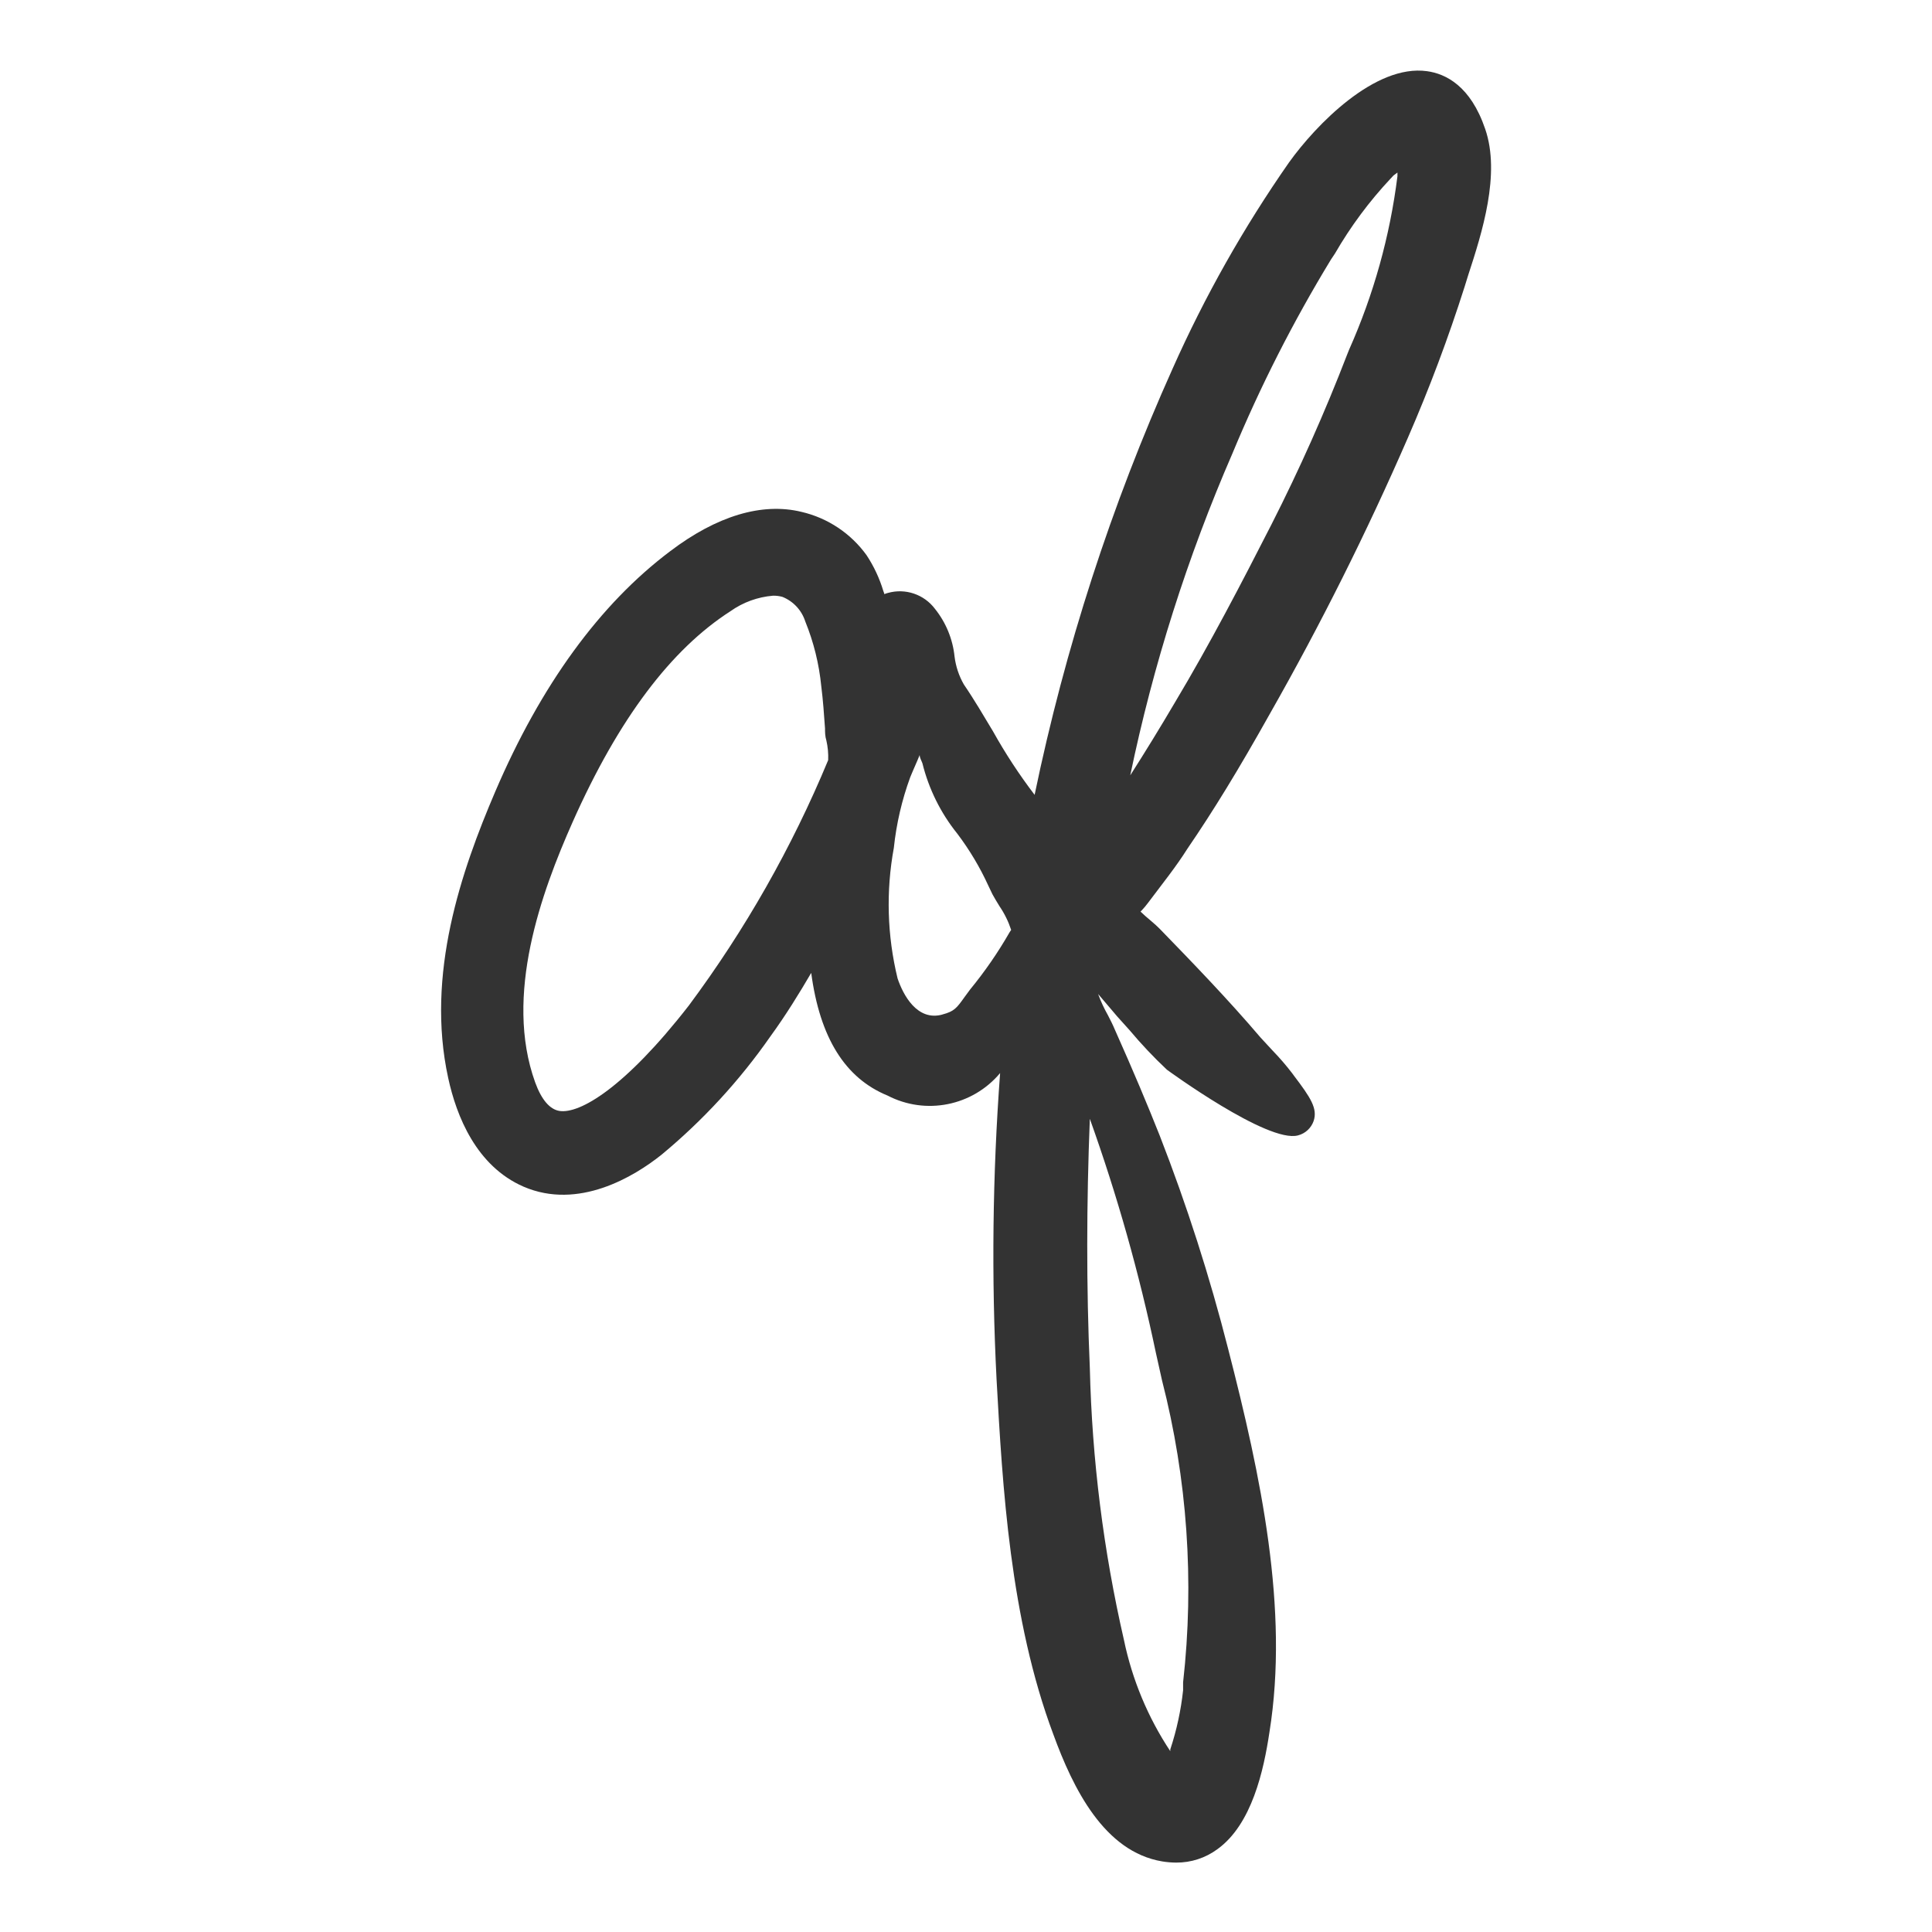
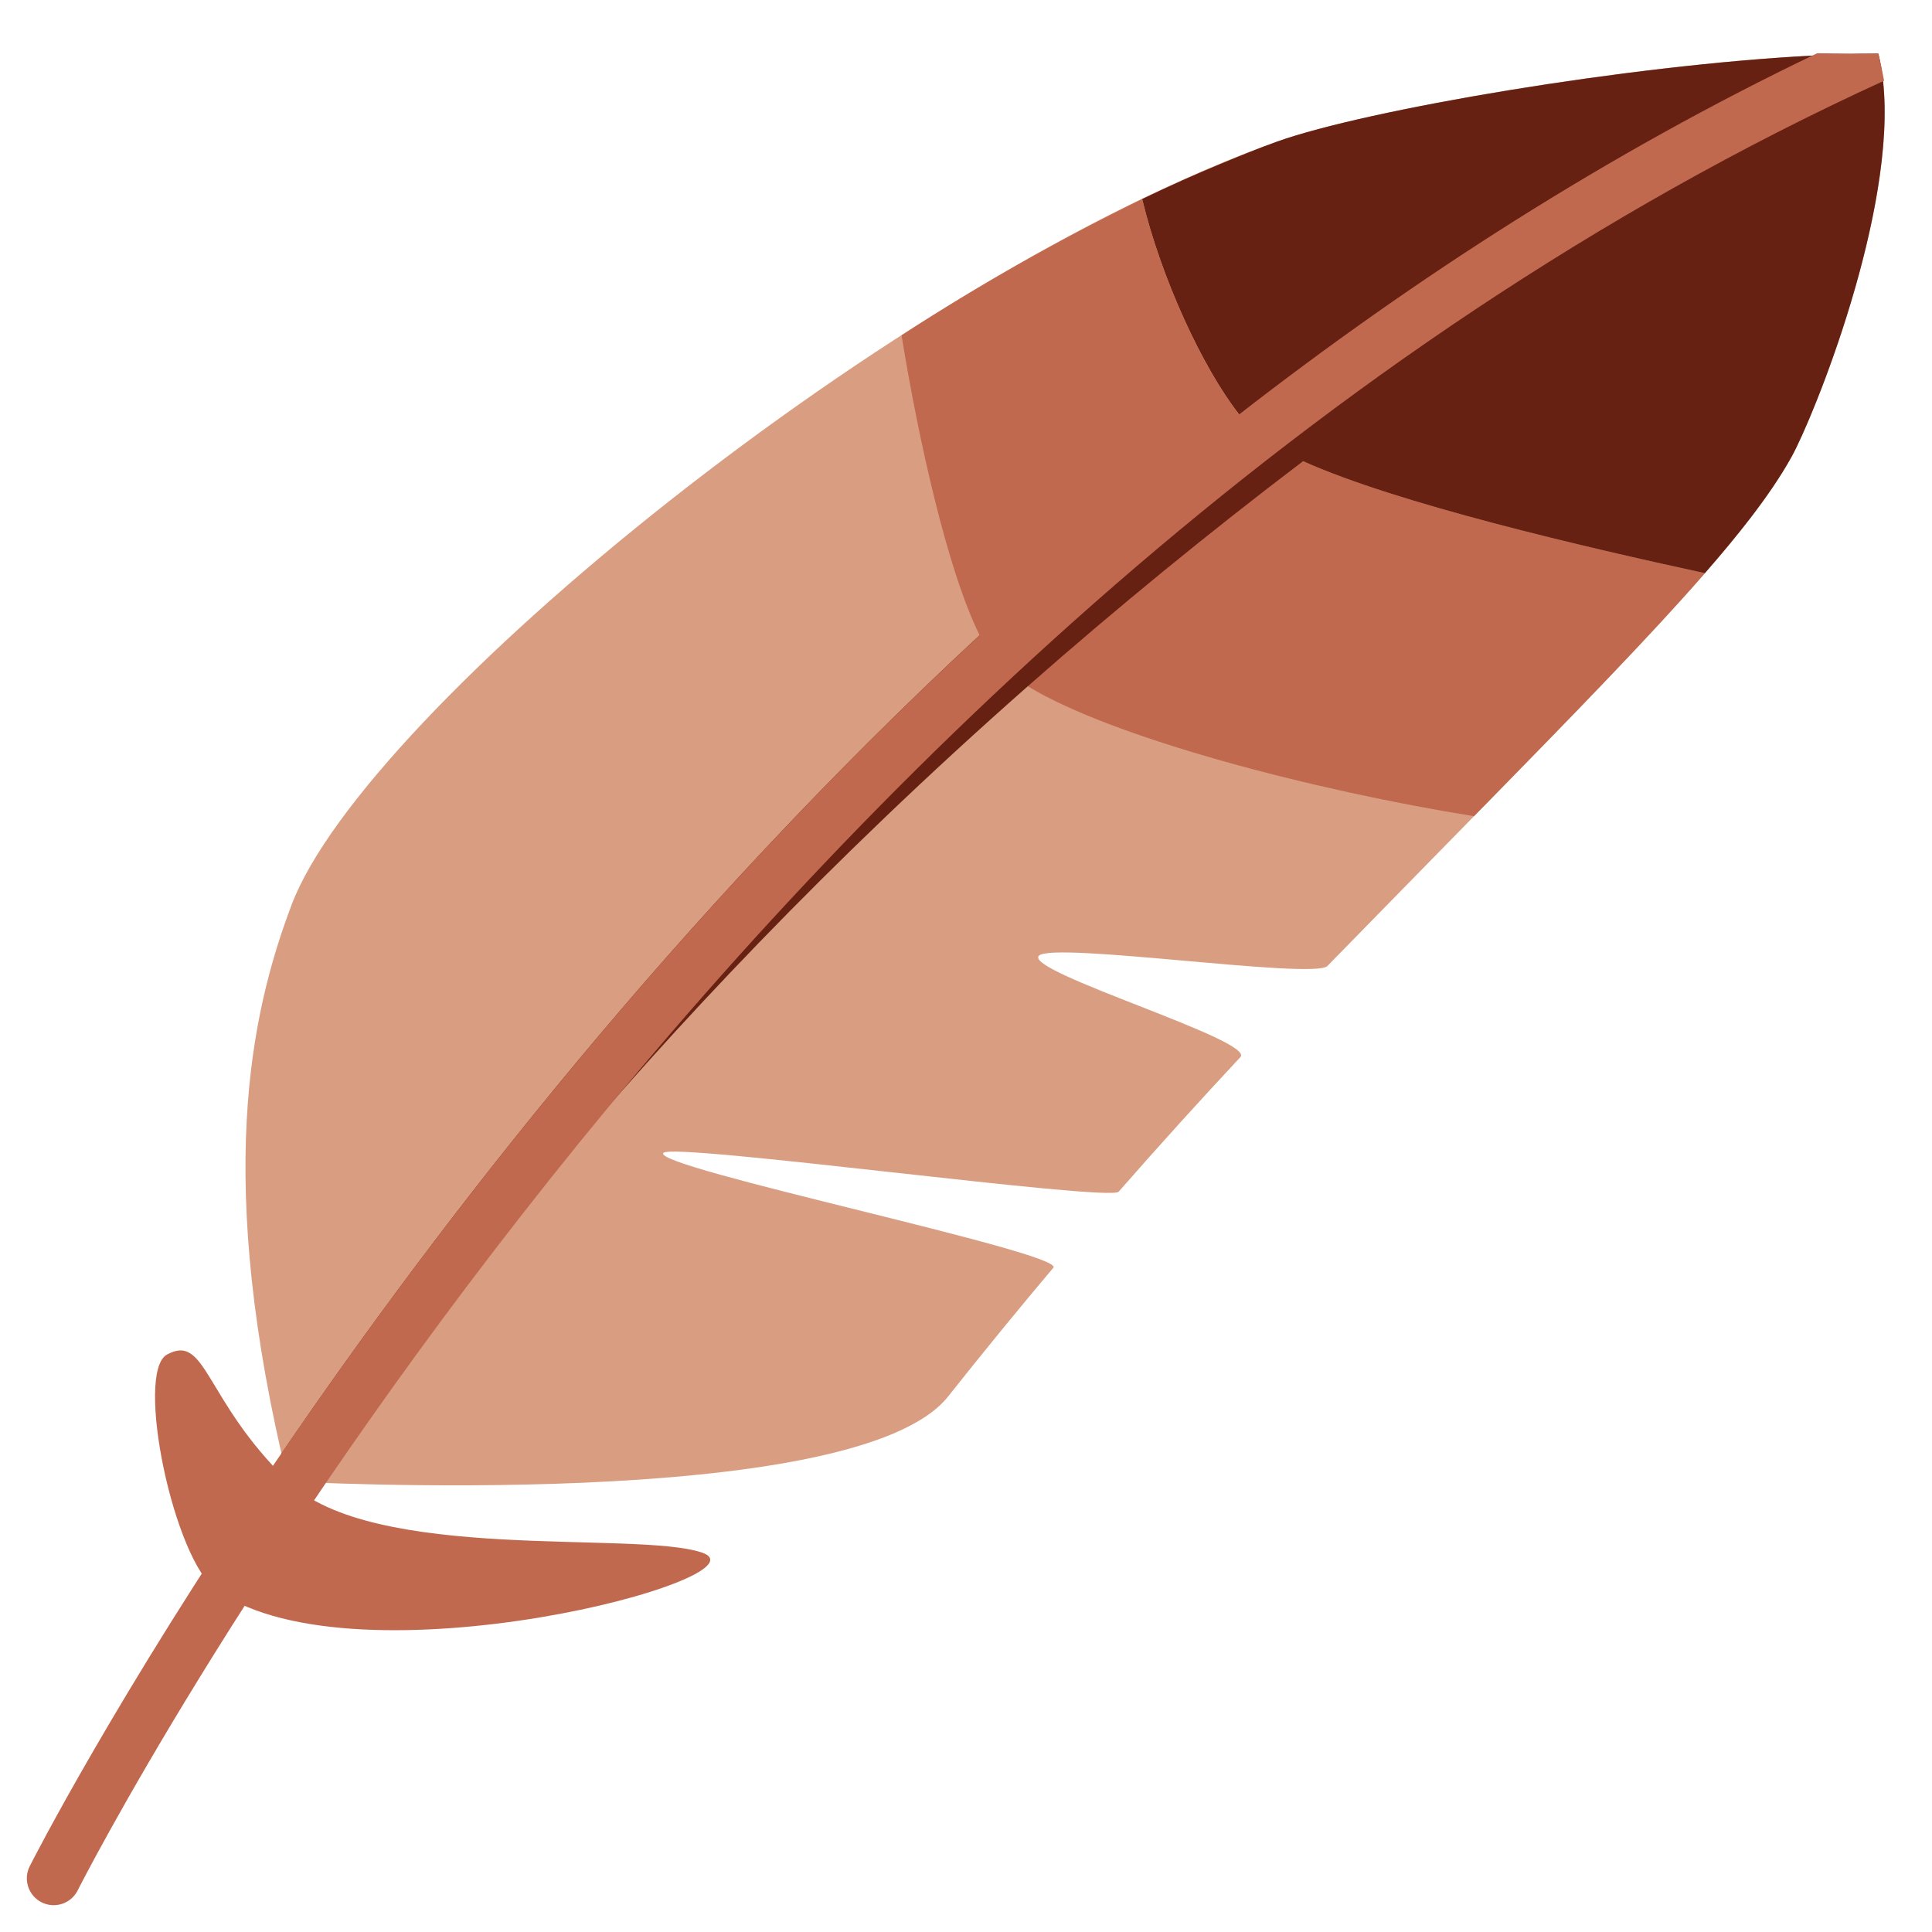
- <svg xmlns="http://www.w3.org/2000/svg" viewBox="0 0 97.98 97.98">
-   <style>
-     .a {
-       fill: #333;
-     }
-     @media (prefers-color-scheme: dark) {
-       .a {
-         fill: #eee;
-       }
-     }
-   </style>
-   <path class="a" d="M75.32,6.54c-.74-2.18-2-2.8-2.95-2.93-2.64-.37-5.64,2.73-7,4.63a63.11,63.11,0,0,0-5.9,10.45,104.63,104.63,0,0,0-7,21.62,27.09,27.09,0,0,1-2.11-3.22c-.47-.78-.94-1.59-1.48-2.38a3.78,3.78,0,0,1-.47-1.41,4.63,4.63,0,0,0-1-2.43,2.23,2.23,0,0,0-2.38-.8,1.27,1.27,0,0,0-.18.06.88.88,0,0,0-.05-.15,6.92,6.92,0,0,0-.85-1.82,5.64,5.64,0,0,0-3.3-2.2c-2-.49-4.3.2-6.67,2-3.56,2.68-6.55,6.78-8.87,12.2-1.71,4-3.53,9.25-2.38,14.51.42,1.94,1.43,4.47,3.82,5.51,2.78,1.2,5.6-.5,7-1.62a30.27,30.27,0,0,0,5.52-6c.78-1.07,1.48-2.21,2.07-3.22.44,3.29,1.72,5.34,3.87,6.22a4.65,4.65,0,0,0,5.71-1.14,124,124,0,0,0-.18,15.54c.3,5.4.68,12.13,2.88,18,1,2.74,2.58,5.95,5.52,6.44a4.44,4.44,0,0,0,.71.06,3.48,3.48,0,0,0,2.09-.68c1.75-1.26,2.35-4,2.64-5.94,1-6.23-.44-13-2.09-19.41a92.84,92.84,0,0,0-3.48-10.85c-.62-1.56-1.31-3.21-2.27-5.36-.1-.24-.22-.48-.35-.73a7.1,7.1,0,0,1-.5-1.08l.63.74.34.4.63.7a23.08,23.08,0,0,0,1.89,2S64.3,58,65.83,57.58a1.14,1.14,0,0,0,.79-.73c.21-.63-.15-1.18-1-2.3l-.08-.11a13.06,13.06,0,0,0-1-1.16l-.61-.66c-1.66-1.95-3.45-3.8-5.12-5.52-.11-.11-.26-.25-.44-.4s-.4-.34-.53-.47l.08-.08q.15-.16.3-.36c.75-1,1.42-1.83,2-2.75,1.3-1.9,2.59-4,4.18-6.84a146.85,146.85,0,0,0,7-14,79.53,79.53,0,0,0,2.88-7.67l.18-.58C75.16,11.81,76.11,8.83,75.32,6.54ZM42,38.55A58.25,58.25,0,0,1,34.93,51c-3.26,4.19-5.54,5.5-6.56,5.34-.49-.08-.91-.57-1.23-1.45-1.59-4.41.32-9.64,1.9-13.2,2.34-5.26,5-8.76,8-10.69a4.34,4.34,0,0,1,2.17-.79,1.73,1.73,0,0,1,.47.06,2,2,0,0,1,1.16,1.25,11.78,11.78,0,0,1,.81,3.28c.09.71.14,1.43.19,2.14,0,.19,0,.39.07.62A3.75,3.75,0,0,1,42,38.55Zm5.8,12.9c-1.29.36-2-1-2.28-1.83A15.85,15.85,0,0,1,45.33,43a15,15,0,0,1,.83-3.58c.08-.2.17-.4.26-.61s.15-.34.22-.52c0,.14.09.28.14.42a9.23,9.23,0,0,0,1.77,3.57,14.07,14.07,0,0,1,1.57,2.63l.21.44c.09.17.22.38.36.61a4.76,4.76,0,0,1,.59,1.2l-.08.12a21.1,21.1,0,0,1-2,2.9l-.28.38C48.52,51.12,48.4,51.29,47.79,51.45ZM70.87,8.75v.19a31.12,31.12,0,0,1-2.45,8.79l-.1.25a92.25,92.25,0,0,1-3.84,8.62c-1.5,2.94-3.12,6.06-4.88,9-.77,1.31-1.52,2.53-2.28,3.72A83.56,83.56,0,0,1,62.5,23a72.09,72.09,0,0,1,5-9.84l.2-.3a20.7,20.7,0,0,1,2.82-3.8l.15-.16ZM60,85.32l0,.4a14.47,14.47,0,0,1-.65,3l0,.09A16.15,16.15,0,0,1,57,83.17a68.92,68.92,0,0,1-1.73-13.79c-.18-4.12-.17-8.36,0-12.64a89.71,89.71,0,0,1,3.35,11.87L58.93,70A42.5,42.5,0,0,1,60,85.32ZM71.86,9ZM42,45.88Z" />
+ <svg xmlns="http://www.w3.org/2000/svg" aria-hidden="true" role="img" class="iconify iconify--twemoji" preserveAspectRatio="xMidYMid meet" viewBox="0 0 36 36">
+   <path fill="#C1694F" d="M4.048 29.644c-.811-.558-1.541-4.073-.936-4.404c.738-.402.686.835 2.255 2.362c1.569 1.528 6.47.913 7.708 1.326c1.363.455-6.385 2.533-9.027.716z" />
+   <path fill="#D99E82" d="M5.367 27.603C4 22 4.655 18.919 5.433 16.861C6.8 13.24 16.699 5.169 23.8 2.637C25.678 1.967 31.62 1 35 1c.589 2.332-1.174 6.717-1.62 7.518c-1.009 1.81-3.564 4.273-8.646 9.482c-.252.258-5.119-.46-5.376-.191c-.283.296 4.044 1.579 3.755 1.889c-.738.79-1.495 1.624-2.268 2.507c-.172.196-8.311-.923-8.484-.722c-.232.27 7.501 1.862 7.266 2.14c-.645.765-1.299 1.564-1.959 2.397c-1.725 2.178-12.301 1.583-12.301 1.583z" />
+   <path fill="#C1694F" d="M19.15 12.787c1.588.966 5.331 1.943 8.316 2.422c1.898-1.937 3.299-3.378 4.302-4.529c-2.259-.49-5.742-1.3-7.487-2.087l-.816-.403l-4.872 4.17l.557.427z" />
+   <path fill="#662113" d="M35.088 1.514A3.85 3.85 0 0 0 35 1c-.378 0-.792.014-1.225.036c-3.438.178-8.307 1.006-9.975 1.601c-.345.123-.702.27-1.059.418c-.478.198-.964.416-1.459.654c.356 1.481 1.126 3.144 1.807 4.013a72.185 72.185 0 0 0-4.836 4.115C12.598 17.085 8.232 22.709 5.248 27.079c.04.174.076.344.12.524c0 0 .219.012.589.026c1.482-2.288 5.703-8.239 13.194-14.841a91.61 91.61 0 0 1 5.13-4.195c1.745.787 5.228 1.597 7.487 2.087c.322-.369.606-.712.849-1.028c.316-.412.569-.785.763-1.134c.415-.746 1.969-4.594 1.708-7.004z" />
+   <path fill="#C1694F" d="M35 1c-.369 0-.751-.003-1.138-.008c-3.915 1.874-7.509 4.194-10.772 6.73c-.68-.87-1.451-2.532-1.807-4.013a42.574 42.574 0 0 0-4.484 2.539c.309 1.911.852 4.377 1.455 5.589C6.827 22.441.638 34.605.553 34.776a.5.5 0 0 0 .895.448c.119-.238 12.144-23.883 33.659-33.72A7.693 7.693 0 0 0 35 1z" />
</svg>
